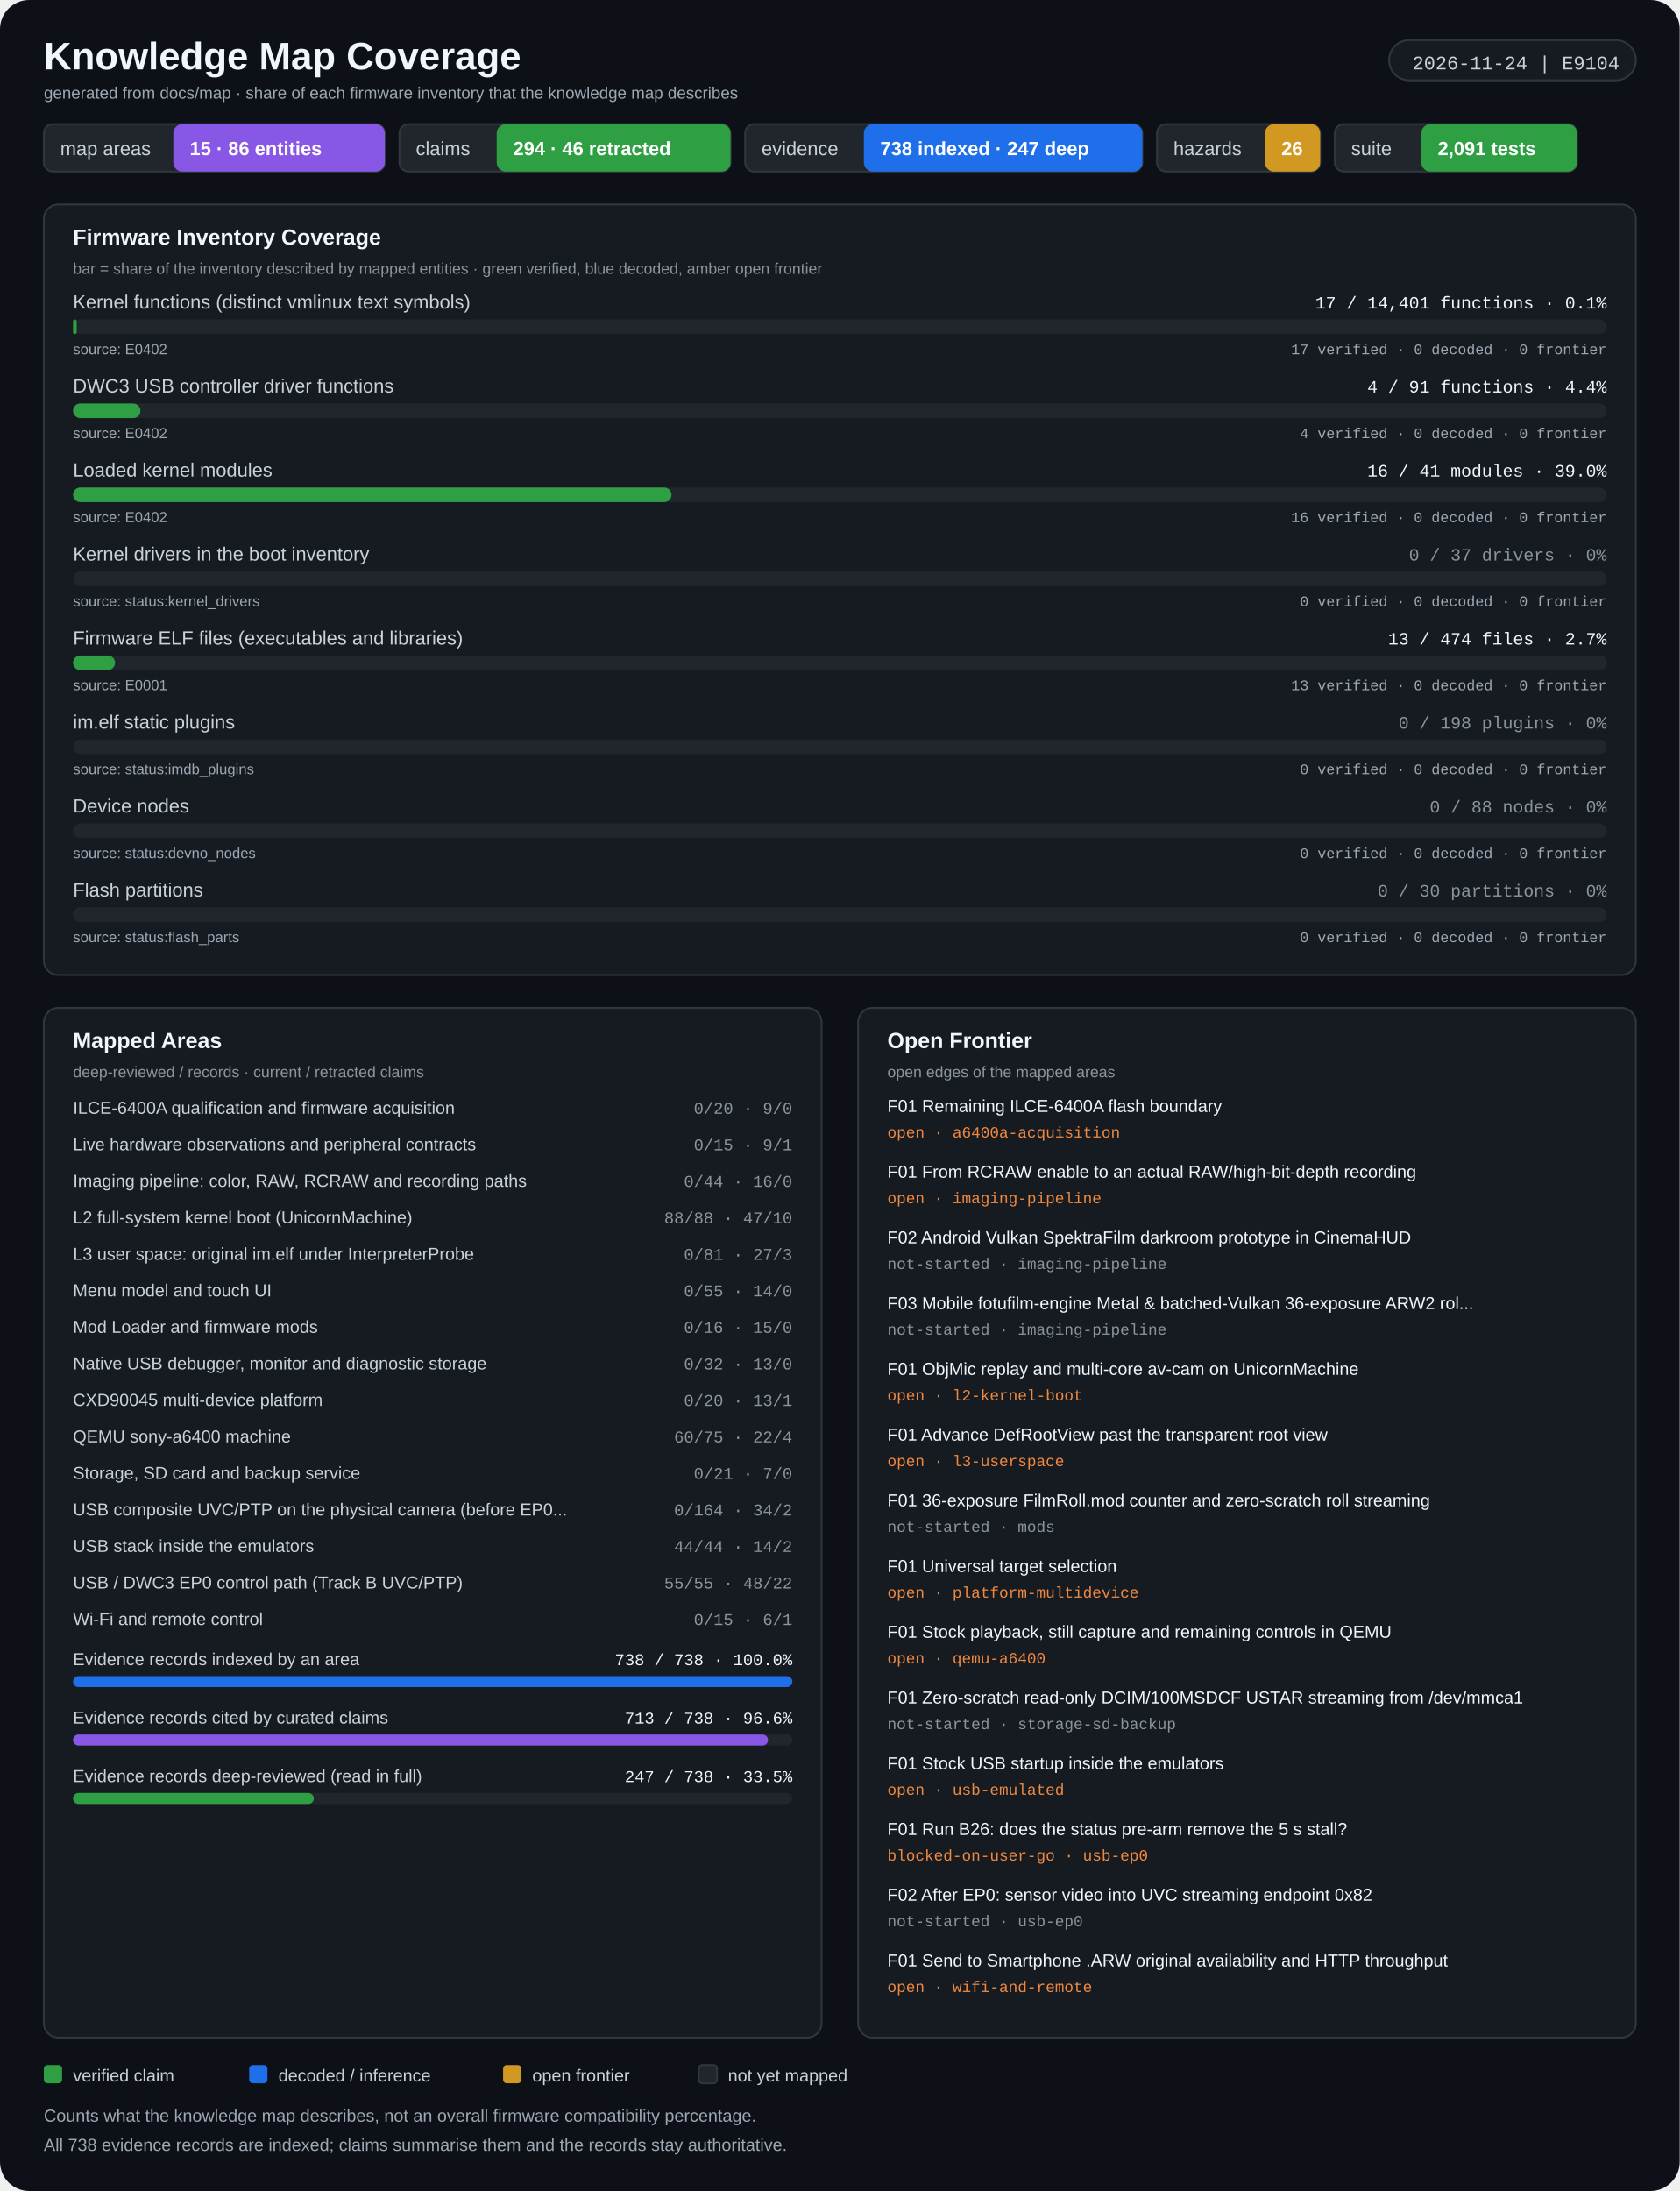
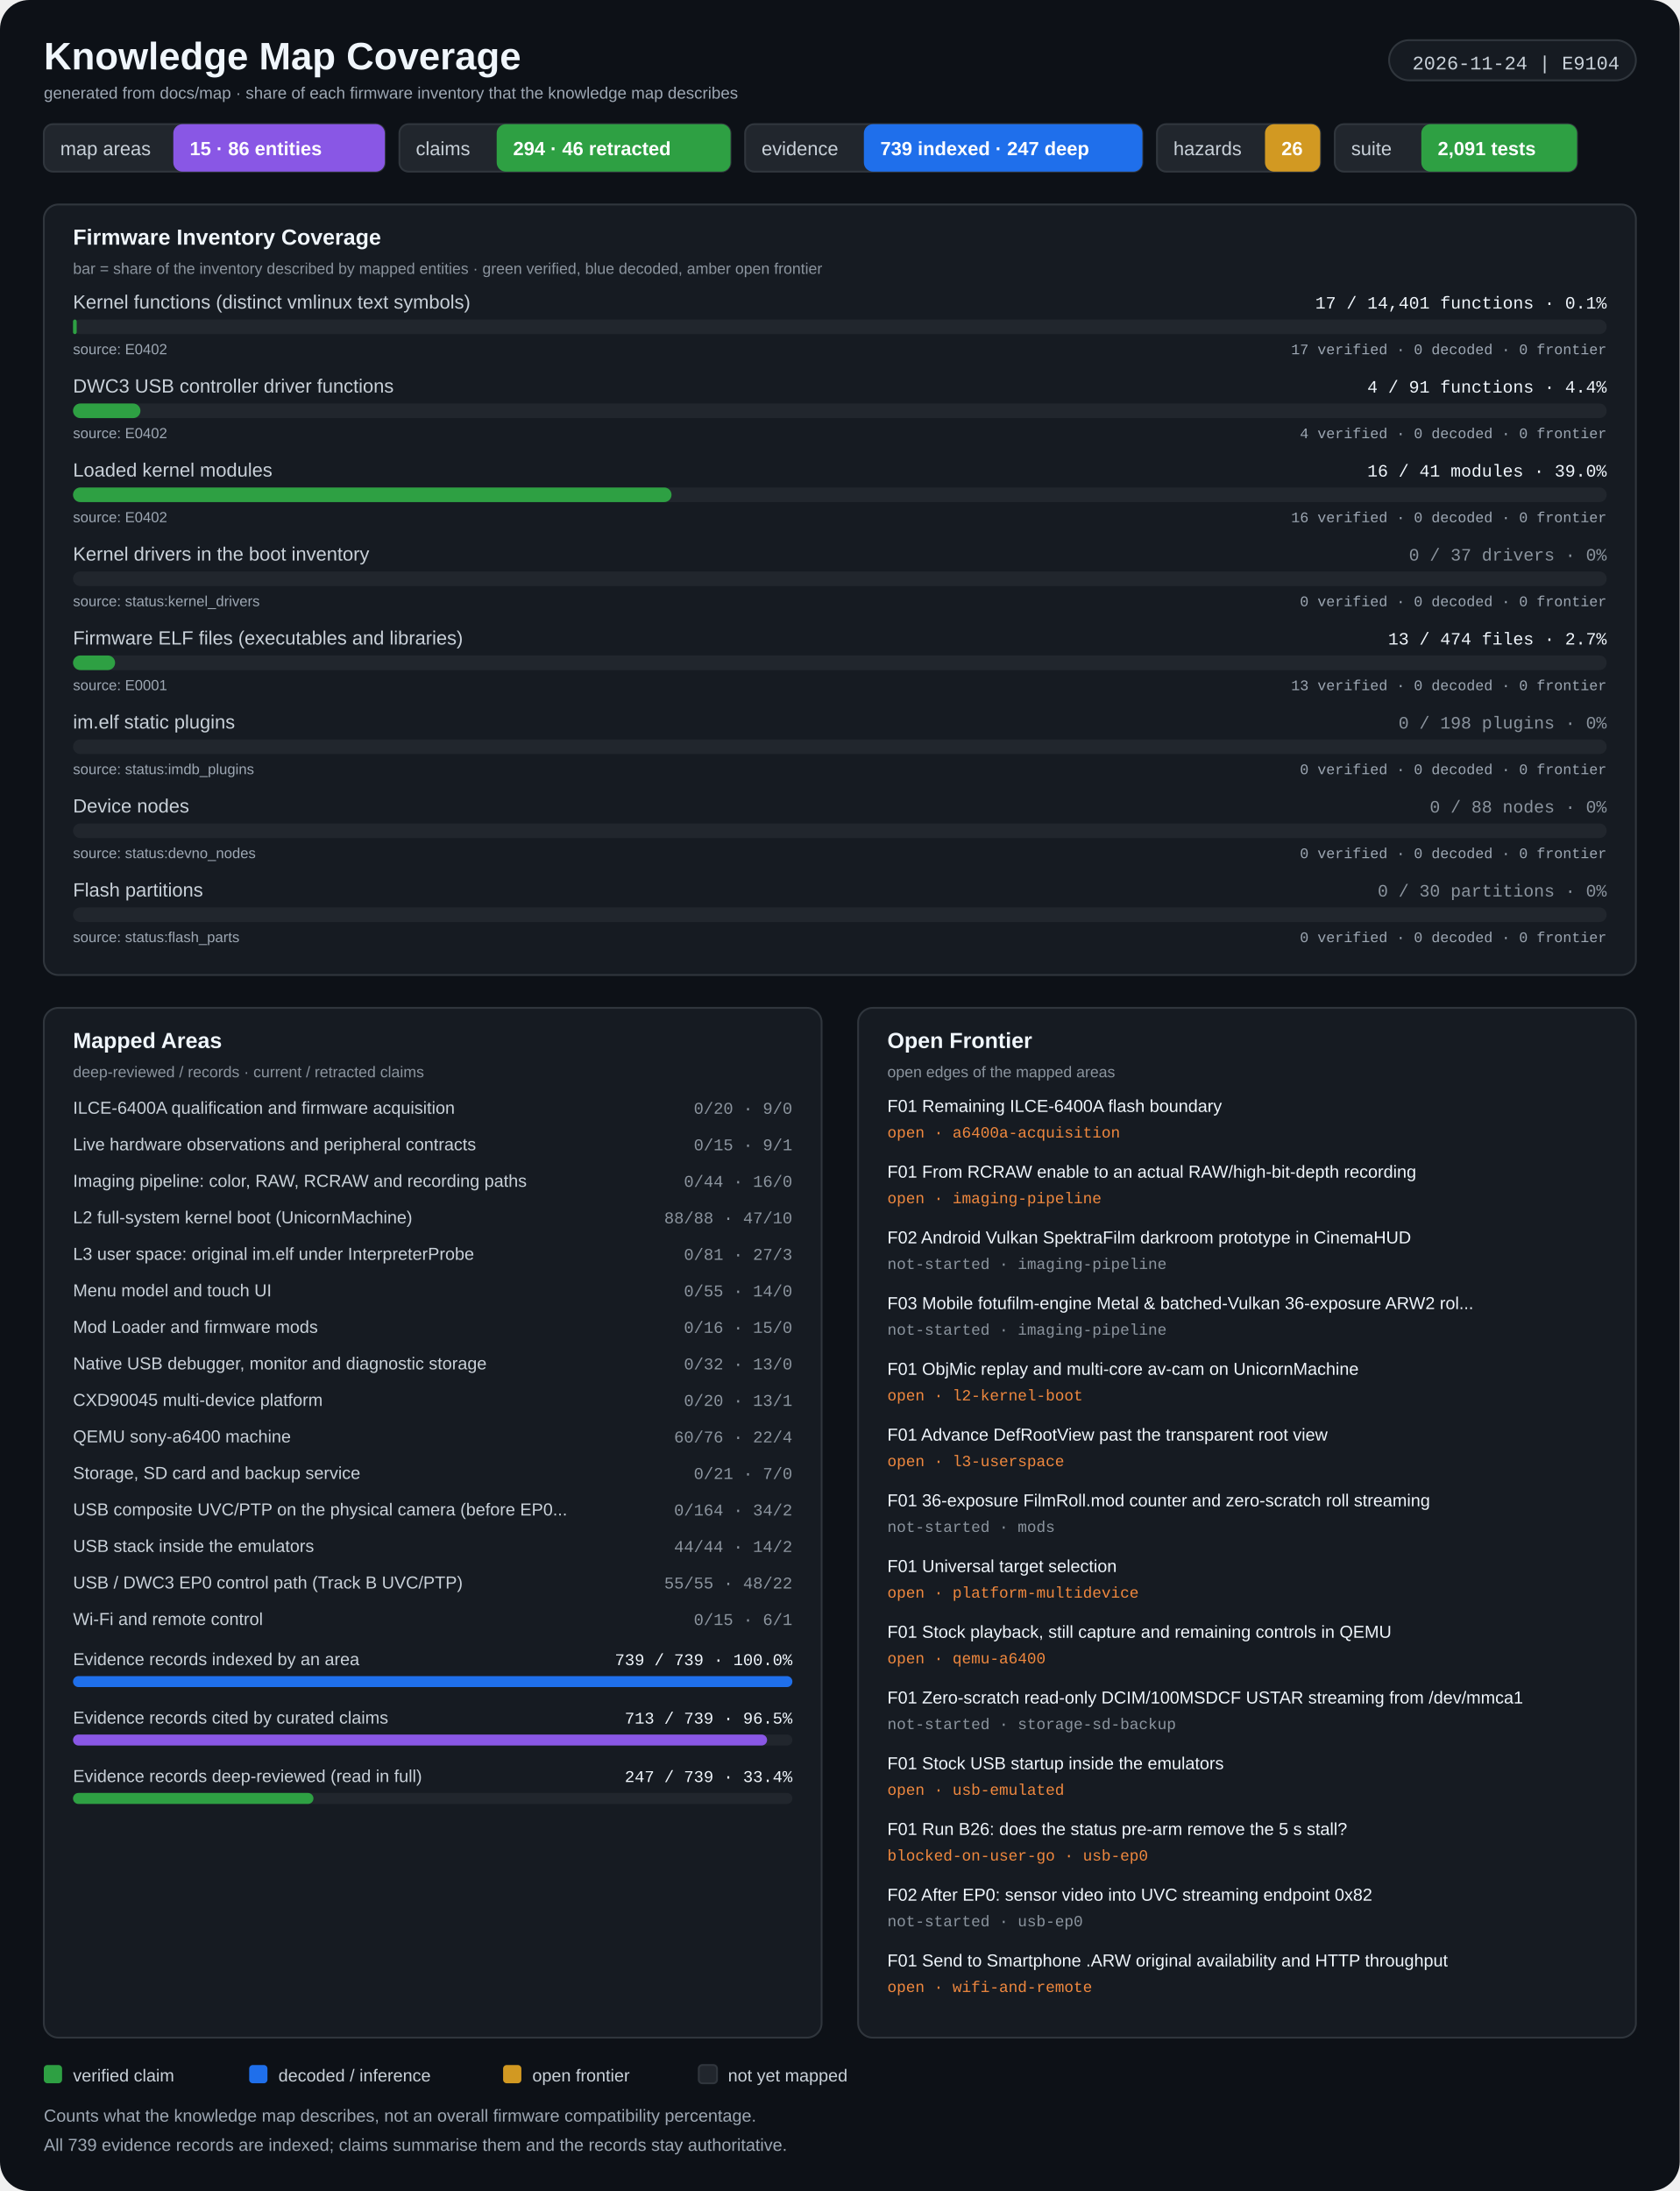
<svg xmlns="http://www.w3.org/2000/svg" width="920" height="1200" viewBox="0 0 920 1200" role="img" aria-labelledby="title desc">
  <rect width="920" height="1200" rx="16" fill="#0d1117" />
  <g>
    <text x="24" y="38" fill="#f0f6fc" font-size="21" font-weight="700" font-family="Segoe UI, Arial, sans-serif" text-anchor="start">Knowledge Map Coverage</text>
    <text x="24" y="54" fill="#9da7b3" font-size="9" font-weight="400" font-family="Segoe UI, Arial, sans-serif" text-anchor="start">generated from docs/map · share of each firmware inventory that the knowledge map describes</text>
    <rect x="760.82" y="22" width="135.18" height="22" rx="11" fill="#161b22" stroke="#30363d" stroke-width="1" />
    <text x="887" y="38" fill="#c9d1d9" font-size="10.5" font-weight="400" font-family="Consolas, 'Courier New', monospace" text-anchor="end">2026-11-24 | E9104</text>
    <rect x="24" y="68" width="186.763" height="26" rx="5" fill="#21262d" stroke="#30363d" stroke-width="1" />
    <rect x="94.92" y="68" width="115.843" height="26" rx="5" fill="#8957e5" />
    <text x="33" y="85" fill="#c9d1d9" font-size="10.5" font-weight="400" font-family="Segoe UI, Arial, sans-serif" text-anchor="start">map areas</text>
    <text x="103.92" y="85" fill="#ffffff" font-size="10.5" font-weight="700" font-family="Segoe UI, Arial, sans-serif" text-anchor="start">15 · 86 entities</text>
    <rect x="218.763" y="68" width="181.354" height="26" rx="5" fill="#21262d" stroke="#30363d" stroke-width="1" />
    <rect x="272.043" y="68" width="128.074" height="26" rx="5" fill="#2ea043" />
    <text x="227.763" y="85" fill="#c9d1d9" font-size="10.5" font-weight="400" font-family="Segoe UI, Arial, sans-serif" text-anchor="start">claims</text>
    <text x="281.043" y="85" fill="#ffffff" font-size="10.5" font-weight="700" font-family="Segoe UI, Arial, sans-serif" text-anchor="start">294 · 46 retracted</text>
    <rect x="408.117" y="68" width="217.574" height="26" rx="5" fill="#21262d" stroke="#30363d" stroke-width="1" />
    <rect x="473.157" y="68" width="152.534" height="26" rx="5" fill="#1f6feb" />
    <text x="417.117" y="85" fill="#c9d1d9" font-size="10.5" font-weight="400" font-family="Segoe UI, Arial, sans-serif" text-anchor="start">evidence</text>
-     <text x="482.157" y="85" fill="#ffffff" font-size="10.5" font-weight="700" font-family="Segoe UI, Arial, sans-serif" text-anchor="start">738 indexed · 247 deep</text>
+     <text x="482.157" y="85" fill="#ffffff" font-size="10.5" font-weight="700" font-family="Segoe UI, Arial, sans-serif" text-anchor="start">739 indexed · 247 deep</text>
    <rect x="633.691" y="68" width="89.39" height="26" rx="5" fill="#21262d" stroke="#30363d" stroke-width="1" />
    <rect x="692.851" y="68" width="30.23" height="26" rx="5" fill="#d29922" />
    <text x="642.691" y="85" fill="#c9d1d9" font-size="10.5" font-weight="400" font-family="Segoe UI, Arial, sans-serif" text-anchor="start">hazards</text>
    <text x="701.851" y="85" fill="#ffffff" font-size="10.5" font-weight="700" font-family="Segoe UI, Arial, sans-serif" text-anchor="start">26</text>
    <rect x="731.082" y="68" width="132.667" height="26" rx="5" fill="#21262d" stroke="#30363d" stroke-width="1" />
    <rect x="778.482" y="68" width="85.267" height="26" rx="5" fill="#2ea043" />
    <text x="740.082" y="85" fill="#c9d1d9" font-size="10.5" font-weight="400" font-family="Segoe UI, Arial, sans-serif" text-anchor="start">suite</text>
    <text x="787.482" y="85" fill="#ffffff" font-size="10.5" font-weight="700" font-family="Segoe UI, Arial, sans-serif" text-anchor="start">2,091 tests</text>
    <rect x="24" y="112" width="872" height="422" rx="8" fill="#161b22" stroke="#30363d" stroke-width="1" />
    <text x="40" y="134" fill="#f0f6fc" font-size="12" font-weight="700" font-family="Segoe UI, Arial, sans-serif" text-anchor="start">Firmware Inventory Coverage</text>
    <text x="40" y="150" fill="#8b949e" font-size="8.5" font-weight="400" font-family="Segoe UI, Arial, sans-serif" text-anchor="start">bar = share of the inventory described by mapped entities · green verified, blue decoded, amber open frontier</text>
    <text x="40" y="169" fill="#c9d1d9" font-size="10.5" font-weight="400" font-family="Segoe UI, Arial, sans-serif" text-anchor="start">Kernel functions (distinct vmlinux text symbols)</text>
    <text x="880" y="169" fill="#f0f6fc" font-size="9.5" font-weight="400" font-family="Consolas, 'Courier New', monospace" text-anchor="end">17 / 14,401 functions · 0.1%</text>
    <rect x="40" y="175" width="840" height="8" rx="4" fill="#21262d" />
    <rect x="40" y="175" width="2" height="8" rx="1" fill="#2ea043" />
    <text x="40" y="194" fill="#9da7b3" font-size="8" font-weight="400" font-family="Segoe UI, Arial, sans-serif" text-anchor="start">source: E0402</text>
    <text x="880" y="194" fill="#9da7b3" font-size="8" font-weight="400" font-family="Consolas, 'Courier New', monospace" text-anchor="end">17 verified · 0 decoded · 0 frontier</text>
    <text x="40" y="215" fill="#c9d1d9" font-size="10.5" font-weight="400" font-family="Segoe UI, Arial, sans-serif" text-anchor="start">DWC3 USB controller driver functions</text>
    <text x="880" y="215" fill="#f0f6fc" font-size="9.5" font-weight="400" font-family="Consolas, 'Courier New', monospace" text-anchor="end">4 / 91 functions · 4.4%</text>
    <rect x="40" y="221" width="840" height="8" rx="4" fill="#21262d" />
    <rect x="40" y="221" width="36.923" height="8" rx="4" fill="#2ea043" />
    <text x="40" y="240" fill="#9da7b3" font-size="8" font-weight="400" font-family="Segoe UI, Arial, sans-serif" text-anchor="start">source: E0402</text>
    <text x="880" y="240" fill="#9da7b3" font-size="8" font-weight="400" font-family="Consolas, 'Courier New', monospace" text-anchor="end">4 verified · 0 decoded · 0 frontier</text>
    <text x="40" y="261" fill="#c9d1d9" font-size="10.5" font-weight="400" font-family="Segoe UI, Arial, sans-serif" text-anchor="start">Loaded kernel modules</text>
    <text x="880" y="261" fill="#f0f6fc" font-size="9.5" font-weight="400" font-family="Consolas, 'Courier New', monospace" text-anchor="end">16 / 41 modules · 39.0%</text>
    <rect x="40" y="267" width="840" height="8" rx="4" fill="#21262d" />
    <rect x="40" y="267" width="327.805" height="8" rx="4" fill="#2ea043" />
    <text x="40" y="286" fill="#9da7b3" font-size="8" font-weight="400" font-family="Segoe UI, Arial, sans-serif" text-anchor="start">source: E0402</text>
    <text x="880" y="286" fill="#9da7b3" font-size="8" font-weight="400" font-family="Consolas, 'Courier New', monospace" text-anchor="end">16 verified · 0 decoded · 0 frontier</text>
    <text x="40" y="307" fill="#c9d1d9" font-size="10.5" font-weight="400" font-family="Segoe UI, Arial, sans-serif" text-anchor="start">Kernel drivers in the boot inventory</text>
    <text x="880" y="307" fill="#8b949e" font-size="9.5" font-weight="400" font-family="Consolas, 'Courier New', monospace" text-anchor="end">0 / 37 drivers · 0%</text>
    <rect x="40" y="313" width="840" height="8" rx="4" fill="#21262d" />
    <text x="40" y="332" fill="#9da7b3" font-size="8" font-weight="400" font-family="Segoe UI, Arial, sans-serif" text-anchor="start">source: status:kernel_drivers</text>
    <text x="880" y="332" fill="#9da7b3" font-size="8" font-weight="400" font-family="Consolas, 'Courier New', monospace" text-anchor="end">0 verified · 0 decoded · 0 frontier</text>
    <text x="40" y="353" fill="#c9d1d9" font-size="10.5" font-weight="400" font-family="Segoe UI, Arial, sans-serif" text-anchor="start">Firmware ELF files (executables and libraries)</text>
    <text x="880" y="353" fill="#f0f6fc" font-size="9.5" font-weight="400" font-family="Consolas, 'Courier New', monospace" text-anchor="end">13 / 474 files · 2.7%</text>
    <rect x="40" y="359" width="840" height="8" rx="4" fill="#21262d" />
    <rect x="40" y="359" width="23.038" height="8" rx="4" fill="#2ea043" />
    <text x="40" y="378" fill="#9da7b3" font-size="8" font-weight="400" font-family="Segoe UI, Arial, sans-serif" text-anchor="start">source: E0001</text>
    <text x="880" y="378" fill="#9da7b3" font-size="8" font-weight="400" font-family="Consolas, 'Courier New', monospace" text-anchor="end">13 verified · 0 decoded · 0 frontier</text>
    <text x="40" y="399" fill="#c9d1d9" font-size="10.5" font-weight="400" font-family="Segoe UI, Arial, sans-serif" text-anchor="start">im.elf static plugins</text>
    <text x="880" y="399" fill="#8b949e" font-size="9.5" font-weight="400" font-family="Consolas, 'Courier New', monospace" text-anchor="end">0 / 198 plugins · 0%</text>
    <rect x="40" y="405" width="840" height="8" rx="4" fill="#21262d" />
    <text x="40" y="424" fill="#9da7b3" font-size="8" font-weight="400" font-family="Segoe UI, Arial, sans-serif" text-anchor="start">source: status:imdb_plugins</text>
    <text x="880" y="424" fill="#9da7b3" font-size="8" font-weight="400" font-family="Consolas, 'Courier New', monospace" text-anchor="end">0 verified · 0 decoded · 0 frontier</text>
    <text x="40" y="445" fill="#c9d1d9" font-size="10.5" font-weight="400" font-family="Segoe UI, Arial, sans-serif" text-anchor="start">Device nodes</text>
    <text x="880" y="445" fill="#8b949e" font-size="9.5" font-weight="400" font-family="Consolas, 'Courier New', monospace" text-anchor="end">0 / 88 nodes · 0%</text>
    <rect x="40" y="451" width="840" height="8" rx="4" fill="#21262d" />
    <text x="40" y="470" fill="#9da7b3" font-size="8" font-weight="400" font-family="Segoe UI, Arial, sans-serif" text-anchor="start">source: status:devno_nodes</text>
    <text x="880" y="470" fill="#9da7b3" font-size="8" font-weight="400" font-family="Consolas, 'Courier New', monospace" text-anchor="end">0 verified · 0 decoded · 0 frontier</text>
    <text x="40" y="491" fill="#c9d1d9" font-size="10.5" font-weight="400" font-family="Segoe UI, Arial, sans-serif" text-anchor="start">Flash partitions</text>
    <text x="880" y="491" fill="#8b949e" font-size="9.5" font-weight="400" font-family="Consolas, 'Courier New', monospace" text-anchor="end">0 / 30 partitions · 0%</text>
    <rect x="40" y="497" width="840" height="8" rx="4" fill="#21262d" />
    <text x="40" y="516" fill="#9da7b3" font-size="8" font-weight="400" font-family="Segoe UI, Arial, sans-serif" text-anchor="start">source: status:flash_parts</text>
    <text x="880" y="516" fill="#9da7b3" font-size="8" font-weight="400" font-family="Consolas, 'Courier New', monospace" text-anchor="end">0 verified · 0 decoded · 0 frontier</text>
    <rect x="24" y="552" width="426" height="564" rx="8" fill="#161b22" stroke="#30363d" stroke-width="1" />
    <rect x="470" y="552" width="426" height="564" rx="8" fill="#161b22" stroke="#30363d" stroke-width="1" />
    <text x="40" y="574" fill="#f0f6fc" font-size="12" font-weight="700" font-family="Segoe UI, Arial, sans-serif" text-anchor="start">Mapped Areas</text>
    <text x="40" y="590" fill="#8b949e" font-size="8.5" font-weight="400" font-family="Segoe UI, Arial, sans-serif" text-anchor="start">deep-reviewed / records · current / retracted claims</text>
    <text x="486" y="574" fill="#f0f6fc" font-size="12" font-weight="700" font-family="Segoe UI, Arial, sans-serif" text-anchor="start">Open Frontier</text>
    <text x="486" y="590" fill="#8b949e" font-size="8.5" font-weight="400" font-family="Segoe UI, Arial, sans-serif" text-anchor="start">open edges of the mapped areas</text>
    <text x="40" y="610" fill="#c9d1d9" font-size="9.5" font-weight="400" font-family="Segoe UI, Arial, sans-serif" text-anchor="start">ILCE-6400A qualification and firmware acquisition</text>
    <text x="434" y="610" fill="#8b949e" font-size="9" font-weight="400" font-family="Consolas, 'Courier New', monospace" text-anchor="end">0/20 · 9/0</text>
    <text x="40" y="630" fill="#c9d1d9" font-size="9.5" font-weight="400" font-family="Segoe UI, Arial, sans-serif" text-anchor="start">Live hardware observations and peripheral contracts</text>
    <text x="434" y="630" fill="#8b949e" font-size="9" font-weight="400" font-family="Consolas, 'Courier New', monospace" text-anchor="end">0/15 · 9/1</text>
    <text x="40" y="650" fill="#c9d1d9" font-size="9.5" font-weight="400" font-family="Segoe UI, Arial, sans-serif" text-anchor="start">Imaging pipeline: color, RAW, RCRAW and recording paths</text>
    <text x="434" y="650" fill="#8b949e" font-size="9" font-weight="400" font-family="Consolas, 'Courier New', monospace" text-anchor="end">0/44 · 16/0</text>
    <text x="40" y="670" fill="#c9d1d9" font-size="9.5" font-weight="400" font-family="Segoe UI, Arial, sans-serif" text-anchor="start">L2 full-system kernel boot (UnicornMachine)</text>
    <text x="434" y="670" fill="#8b949e" font-size="9" font-weight="400" font-family="Consolas, 'Courier New', monospace" text-anchor="end">88/88 · 47/10</text>
    <text x="40" y="690" fill="#c9d1d9" font-size="9.5" font-weight="400" font-family="Segoe UI, Arial, sans-serif" text-anchor="start">L3 user space: original im.elf under InterpreterProbe</text>
    <text x="434" y="690" fill="#8b949e" font-size="9" font-weight="400" font-family="Consolas, 'Courier New', monospace" text-anchor="end">0/81 · 27/3</text>
    <text x="40" y="710" fill="#c9d1d9" font-size="9.5" font-weight="400" font-family="Segoe UI, Arial, sans-serif" text-anchor="start">Menu model and touch UI</text>
    <text x="434" y="710" fill="#8b949e" font-size="9" font-weight="400" font-family="Consolas, 'Courier New', monospace" text-anchor="end">0/55 · 14/0</text>
    <text x="40" y="730" fill="#c9d1d9" font-size="9.5" font-weight="400" font-family="Segoe UI, Arial, sans-serif" text-anchor="start">Mod Loader and firmware mods</text>
    <text x="434" y="730" fill="#8b949e" font-size="9" font-weight="400" font-family="Consolas, 'Courier New', monospace" text-anchor="end">0/16 · 15/0</text>
    <text x="40" y="750" fill="#c9d1d9" font-size="9.5" font-weight="400" font-family="Segoe UI, Arial, sans-serif" text-anchor="start">Native USB debugger, monitor and diagnostic storage</text>
    <text x="434" y="750" fill="#8b949e" font-size="9" font-weight="400" font-family="Consolas, 'Courier New', monospace" text-anchor="end">0/32 · 13/0</text>
    <text x="40" y="770" fill="#c9d1d9" font-size="9.5" font-weight="400" font-family="Segoe UI, Arial, sans-serif" text-anchor="start">CXD90045 multi-device platform</text>
    <text x="434" y="770" fill="#8b949e" font-size="9" font-weight="400" font-family="Consolas, 'Courier New', monospace" text-anchor="end">0/20 · 13/1</text>
    <text x="40" y="790" fill="#c9d1d9" font-size="9.5" font-weight="400" font-family="Segoe UI, Arial, sans-serif" text-anchor="start">QEMU sony-a6400 machine</text>
-     <text x="434" y="790" fill="#8b949e" font-size="9" font-weight="400" font-family="Consolas, 'Courier New', monospace" text-anchor="end">60/75 · 22/4</text>
+     <text x="434" y="790" fill="#8b949e" font-size="9" font-weight="400" font-family="Consolas, 'Courier New', monospace" text-anchor="end">60/76 · 22/4</text>
    <text x="40" y="810" fill="#c9d1d9" font-size="9.5" font-weight="400" font-family="Segoe UI, Arial, sans-serif" text-anchor="start">Storage, SD card and backup service</text>
    <text x="434" y="810" fill="#8b949e" font-size="9" font-weight="400" font-family="Consolas, 'Courier New', monospace" text-anchor="end">0/21 · 7/0</text>
    <text x="40" y="830" fill="#c9d1d9" font-size="9.5" font-weight="400" font-family="Segoe UI, Arial, sans-serif" text-anchor="start">USB composite UVC/PTP on the physical camera (before EP0...</text>
    <text x="434" y="830" fill="#8b949e" font-size="9" font-weight="400" font-family="Consolas, 'Courier New', monospace" text-anchor="end">0/164 · 34/2</text>
    <text x="40" y="850" fill="#c9d1d9" font-size="9.5" font-weight="400" font-family="Segoe UI, Arial, sans-serif" text-anchor="start">USB stack inside the emulators</text>
    <text x="434" y="850" fill="#8b949e" font-size="9" font-weight="400" font-family="Consolas, 'Courier New', monospace" text-anchor="end">44/44 · 14/2</text>
    <text x="40" y="870" fill="#c9d1d9" font-size="9.5" font-weight="400" font-family="Segoe UI, Arial, sans-serif" text-anchor="start">USB / DWC3 EP0 control path (Track B UVC/PTP)</text>
    <text x="434" y="870" fill="#8b949e" font-size="9" font-weight="400" font-family="Consolas, 'Courier New', monospace" text-anchor="end">55/55 · 48/22</text>
    <text x="40" y="890" fill="#c9d1d9" font-size="9.5" font-weight="400" font-family="Segoe UI, Arial, sans-serif" text-anchor="start">Wi-Fi and remote control</text>
    <text x="434" y="890" fill="#8b949e" font-size="9" font-weight="400" font-family="Consolas, 'Courier New', monospace" text-anchor="end">0/15 · 6/1</text>
    <text x="40" y="912" fill="#c9d1d9" font-size="9.5" font-weight="400" font-family="Segoe UI, Arial, sans-serif" text-anchor="start">Evidence records indexed by an area</text>
-     <text x="434" y="912" fill="#f0f6fc" font-size="9" font-weight="400" font-family="Consolas, 'Courier New', monospace" text-anchor="end">738 / 738 · 100.0%</text>
+     <text x="434" y="912" fill="#f0f6fc" font-size="9" font-weight="400" font-family="Consolas, 'Courier New', monospace" text-anchor="end">739 / 739 · 100.0%</text>
    <rect x="40" y="918" width="394" height="6" rx="3" fill="#21262d" />
    <rect x="40" y="918" width="394" height="6" rx="3" fill="#1f6feb" />
    <text x="40" y="944" fill="#c9d1d9" font-size="9.5" font-weight="400" font-family="Segoe UI, Arial, sans-serif" text-anchor="start">Evidence records cited by curated claims</text>
-     <text x="434" y="944" fill="#f0f6fc" font-size="9" font-weight="400" font-family="Consolas, 'Courier New', monospace" text-anchor="end">713 / 738 · 96.6%</text>
+     <text x="434" y="944" fill="#f0f6fc" font-size="9" font-weight="400" font-family="Consolas, 'Courier New', monospace" text-anchor="end">713 / 739 · 96.5%</text>
    <rect x="40" y="950" width="394" height="6" rx="3" fill="#21262d" />
-     <rect x="40" y="950" width="380.653" height="6" rx="3" fill="#8957e5" />
+     <rect x="40" y="950" width="380.138" height="6" rx="3" fill="#8957e5" />
    <text x="40" y="976" fill="#c9d1d9" font-size="9.5" font-weight="400" font-family="Segoe UI, Arial, sans-serif" text-anchor="start">Evidence records deep-reviewed (read in full)</text>
-     <text x="434" y="976" fill="#f0f6fc" font-size="9" font-weight="400" font-family="Consolas, 'Courier New', monospace" text-anchor="end">247 / 738 · 33.5%</text>
+     <text x="434" y="976" fill="#f0f6fc" font-size="9" font-weight="400" font-family="Consolas, 'Courier New', monospace" text-anchor="end">247 / 739 · 33.4%</text>
    <rect x="40" y="982" width="394" height="6" rx="3" fill="#21262d" />
-     <rect x="40" y="982" width="131.867" height="6" rx="3" fill="#2ea043" />
+     <rect x="40" y="982" width="131.689" height="6" rx="3" fill="#2ea043" />
    <text x="486" y="609" fill="#f0f6fc" font-size="9.5" font-weight="400" font-family="Segoe UI, Arial, sans-serif" text-anchor="start">F01  Remaining ILCE-6400A flash boundary</text>
    <text x="486" y="623" fill="#f0883e" font-size="8.5" font-weight="400" font-family="Consolas, 'Courier New', monospace" text-anchor="start">open · a6400a-acquisition</text>
    <text x="486" y="645" fill="#f0f6fc" font-size="9.5" font-weight="400" font-family="Segoe UI, Arial, sans-serif" text-anchor="start">F01  From RCRAW enable to an actual RAW/high-bit-depth recording</text>
    <text x="486" y="659" fill="#f0883e" font-size="8.5" font-weight="400" font-family="Consolas, 'Courier New', monospace" text-anchor="start">open · imaging-pipeline</text>
    <text x="486" y="681" fill="#f0f6fc" font-size="9.5" font-weight="400" font-family="Segoe UI, Arial, sans-serif" text-anchor="start">F02  Android Vulkan SpektraFilm darkroom prototype in CinemaHUD</text>
    <text x="486" y="695" fill="#8b949e" font-size="8.5" font-weight="400" font-family="Consolas, 'Courier New', monospace" text-anchor="start">not-started · imaging-pipeline</text>
    <text x="486" y="717" fill="#f0f6fc" font-size="9.5" font-weight="400" font-family="Segoe UI, Arial, sans-serif" text-anchor="start">F03  Mobile fotufilm-engine Metal &amp; batched-Vulkan 36-exposure ARW2 rol...</text>
    <text x="486" y="731" fill="#8b949e" font-size="8.5" font-weight="400" font-family="Consolas, 'Courier New', monospace" text-anchor="start">not-started · imaging-pipeline</text>
    <text x="486" y="753" fill="#f0f6fc" font-size="9.5" font-weight="400" font-family="Segoe UI, Arial, sans-serif" text-anchor="start">F01  ObjMic replay and multi-core av-cam on UnicornMachine</text>
    <text x="486" y="767" fill="#f0883e" font-size="8.5" font-weight="400" font-family="Consolas, 'Courier New', monospace" text-anchor="start">open · l2-kernel-boot</text>
    <text x="486" y="789" fill="#f0f6fc" font-size="9.5" font-weight="400" font-family="Segoe UI, Arial, sans-serif" text-anchor="start">F01  Advance DefRootView past the transparent root view</text>
    <text x="486" y="803" fill="#f0883e" font-size="8.5" font-weight="400" font-family="Consolas, 'Courier New', monospace" text-anchor="start">open · l3-userspace</text>
    <text x="486" y="825" fill="#f0f6fc" font-size="9.5" font-weight="400" font-family="Segoe UI, Arial, sans-serif" text-anchor="start">F01  36-exposure FilmRoll.mod counter and zero-scratch roll streaming</text>
    <text x="486" y="839" fill="#8b949e" font-size="8.5" font-weight="400" font-family="Consolas, 'Courier New', monospace" text-anchor="start">not-started · mods</text>
    <text x="486" y="861" fill="#f0f6fc" font-size="9.5" font-weight="400" font-family="Segoe UI, Arial, sans-serif" text-anchor="start">F01  Universal target selection</text>
    <text x="486" y="875" fill="#f0883e" font-size="8.5" font-weight="400" font-family="Consolas, 'Courier New', monospace" text-anchor="start">open · platform-multidevice</text>
    <text x="486" y="897" fill="#f0f6fc" font-size="9.5" font-weight="400" font-family="Segoe UI, Arial, sans-serif" text-anchor="start">F01  Stock playback, still capture and remaining controls in QEMU</text>
    <text x="486" y="911" fill="#f0883e" font-size="8.5" font-weight="400" font-family="Consolas, 'Courier New', monospace" text-anchor="start">open · qemu-a6400</text>
    <text x="486" y="933" fill="#f0f6fc" font-size="9.5" font-weight="400" font-family="Segoe UI, Arial, sans-serif" text-anchor="start">F01  Zero-scratch read-only DCIM/100MSDCF USTAR streaming from /dev/mmca1</text>
    <text x="486" y="947" fill="#8b949e" font-size="8.5" font-weight="400" font-family="Consolas, 'Courier New', monospace" text-anchor="start">not-started · storage-sd-backup</text>
    <text x="486" y="969" fill="#f0f6fc" font-size="9.5" font-weight="400" font-family="Segoe UI, Arial, sans-serif" text-anchor="start">F01  Stock USB startup inside the emulators</text>
    <text x="486" y="983" fill="#f0883e" font-size="8.5" font-weight="400" font-family="Consolas, 'Courier New', monospace" text-anchor="start">open · usb-emulated</text>
    <text x="486" y="1005" fill="#f0f6fc" font-size="9.5" font-weight="400" font-family="Segoe UI, Arial, sans-serif" text-anchor="start">F01  Run B26: does the status pre-arm remove the 5 s stall?</text>
    <text x="486" y="1019" fill="#f0883e" font-size="8.5" font-weight="400" font-family="Consolas, 'Courier New', monospace" text-anchor="start">blocked-on-user-go · usb-ep0</text>
    <text x="486" y="1041" fill="#f0f6fc" font-size="9.5" font-weight="400" font-family="Segoe UI, Arial, sans-serif" text-anchor="start">F02  After EP0: sensor video into UVC streaming endpoint 0x82</text>
    <text x="486" y="1055" fill="#8b949e" font-size="8.5" font-weight="400" font-family="Consolas, 'Courier New', monospace" text-anchor="start">not-started · usb-ep0</text>
    <text x="486" y="1077" fill="#f0f6fc" font-size="9.5" font-weight="400" font-family="Segoe UI, Arial, sans-serif" text-anchor="start">F01  Send to Smartphone .ARW original availability and HTTP throughput</text>
    <text x="486" y="1091" fill="#f0883e" font-size="8.5" font-weight="400" font-family="Consolas, 'Courier New', monospace" text-anchor="start">open · wifi-and-remote</text>
    <rect x="24" y="1131" width="10" height="10" rx="2" fill="#2ea043" />
    <text x="40" y="1140" fill="#c9d1d9" font-size="9.5" font-weight="400" font-family="Segoe UI, Arial, sans-serif" text-anchor="start">verified claim</text>
    <rect x="136.48" y="1131" width="10" height="10" rx="2" fill="#1f6feb" />
    <text x="152.48" y="1140" fill="#c9d1d9" font-size="9.5" font-weight="400" font-family="Segoe UI, Arial, sans-serif" text-anchor="start">decoded / inference</text>
    <rect x="275.56" y="1131" width="10" height="10" rx="2" fill="#d29922" />
    <text x="291.56" y="1140" fill="#c9d1d9" font-size="9.5" font-weight="400" font-family="Segoe UI, Arial, sans-serif" text-anchor="start">open frontier</text>
    <rect x="382.72" y="1131" width="10" height="10" rx="2" fill="#21262d" stroke="#30363d" stroke-width="1" />
    <text x="398.72" y="1140" fill="#c9d1d9" font-size="9.5" font-weight="400" font-family="Segoe UI, Arial, sans-serif" text-anchor="start">not yet mapped</text>
    <text x="24" y="1162" fill="#9da7b3" font-size="9.5" font-weight="400" font-family="Segoe UI, Arial, sans-serif" text-anchor="start">Counts what the knowledge map describes, not an overall firmware compatibility percentage.</text>
-     <text x="24" y="1178" fill="#9da7b3" font-size="9.5" font-weight="400" font-family="Segoe UI, Arial, sans-serif" text-anchor="start">All 738 evidence records are indexed; claims summarise them and the records stay authoritative.</text>
+     <text x="24" y="1178" fill="#9da7b3" font-size="9.5" font-weight="400" font-family="Segoe UI, Arial, sans-serif" text-anchor="start">All 739 evidence records are indexed; claims summarise them and the records stay authoritative.</text>
  </g>
</svg>
